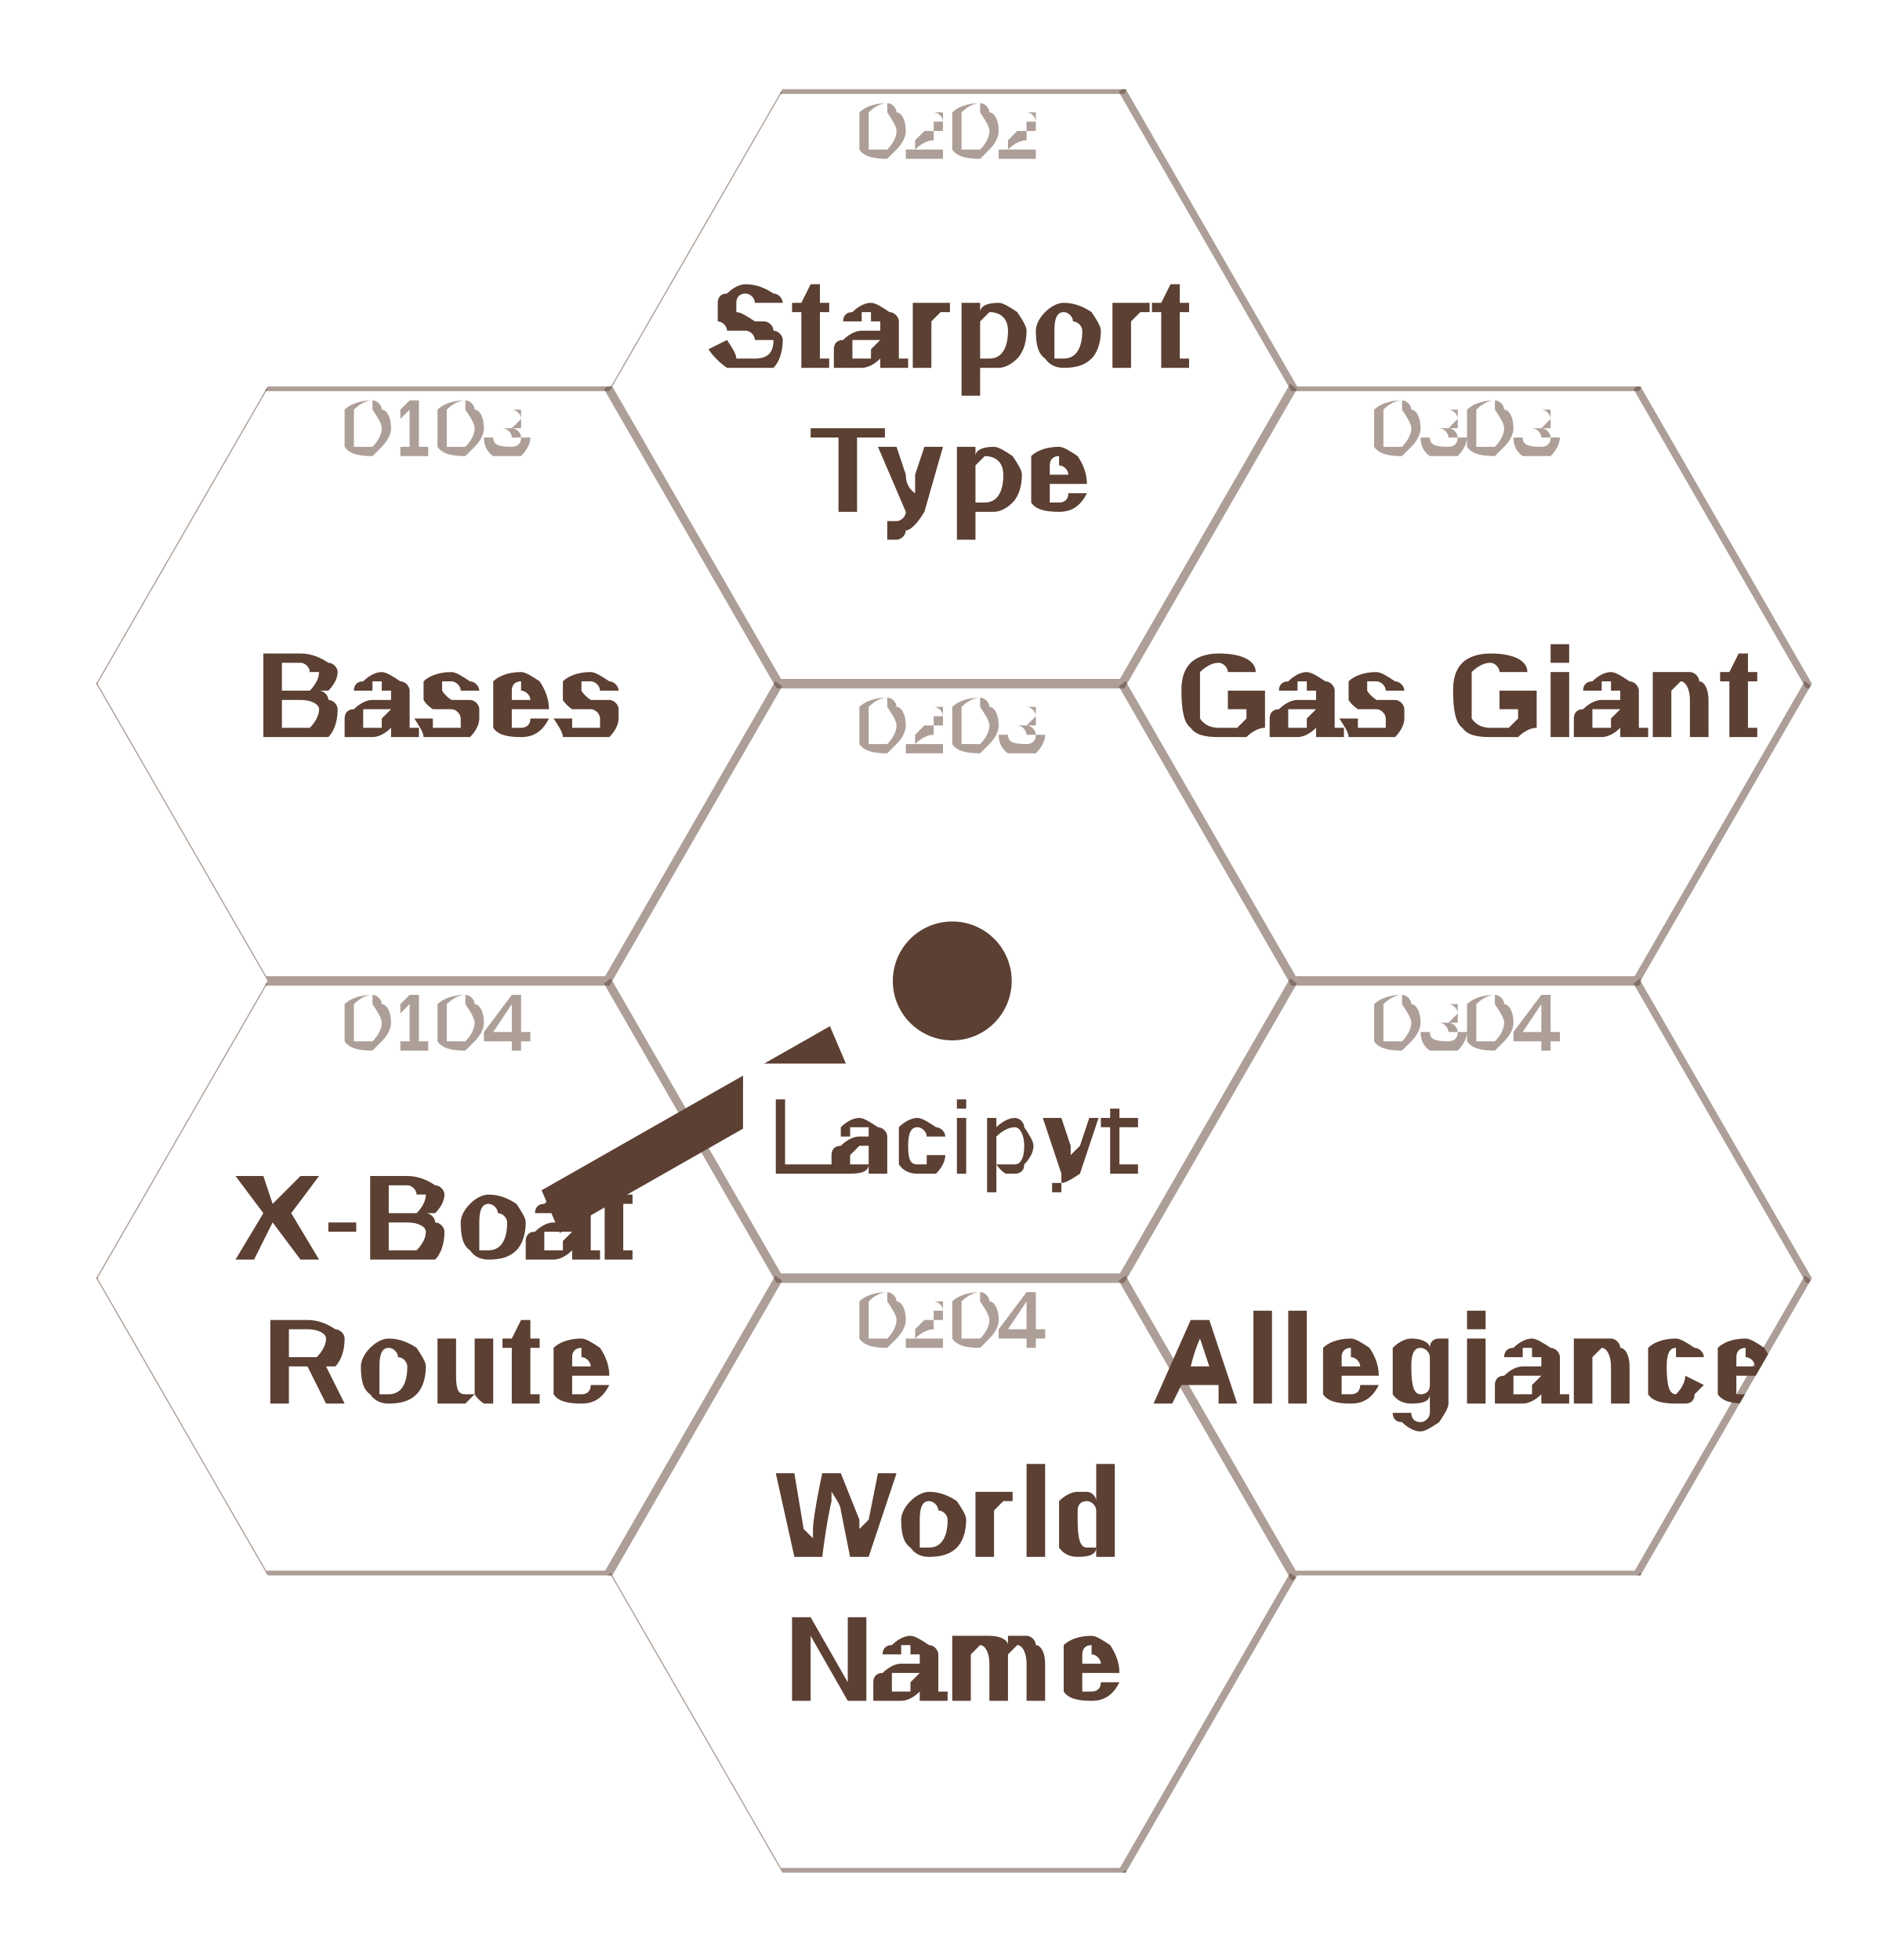
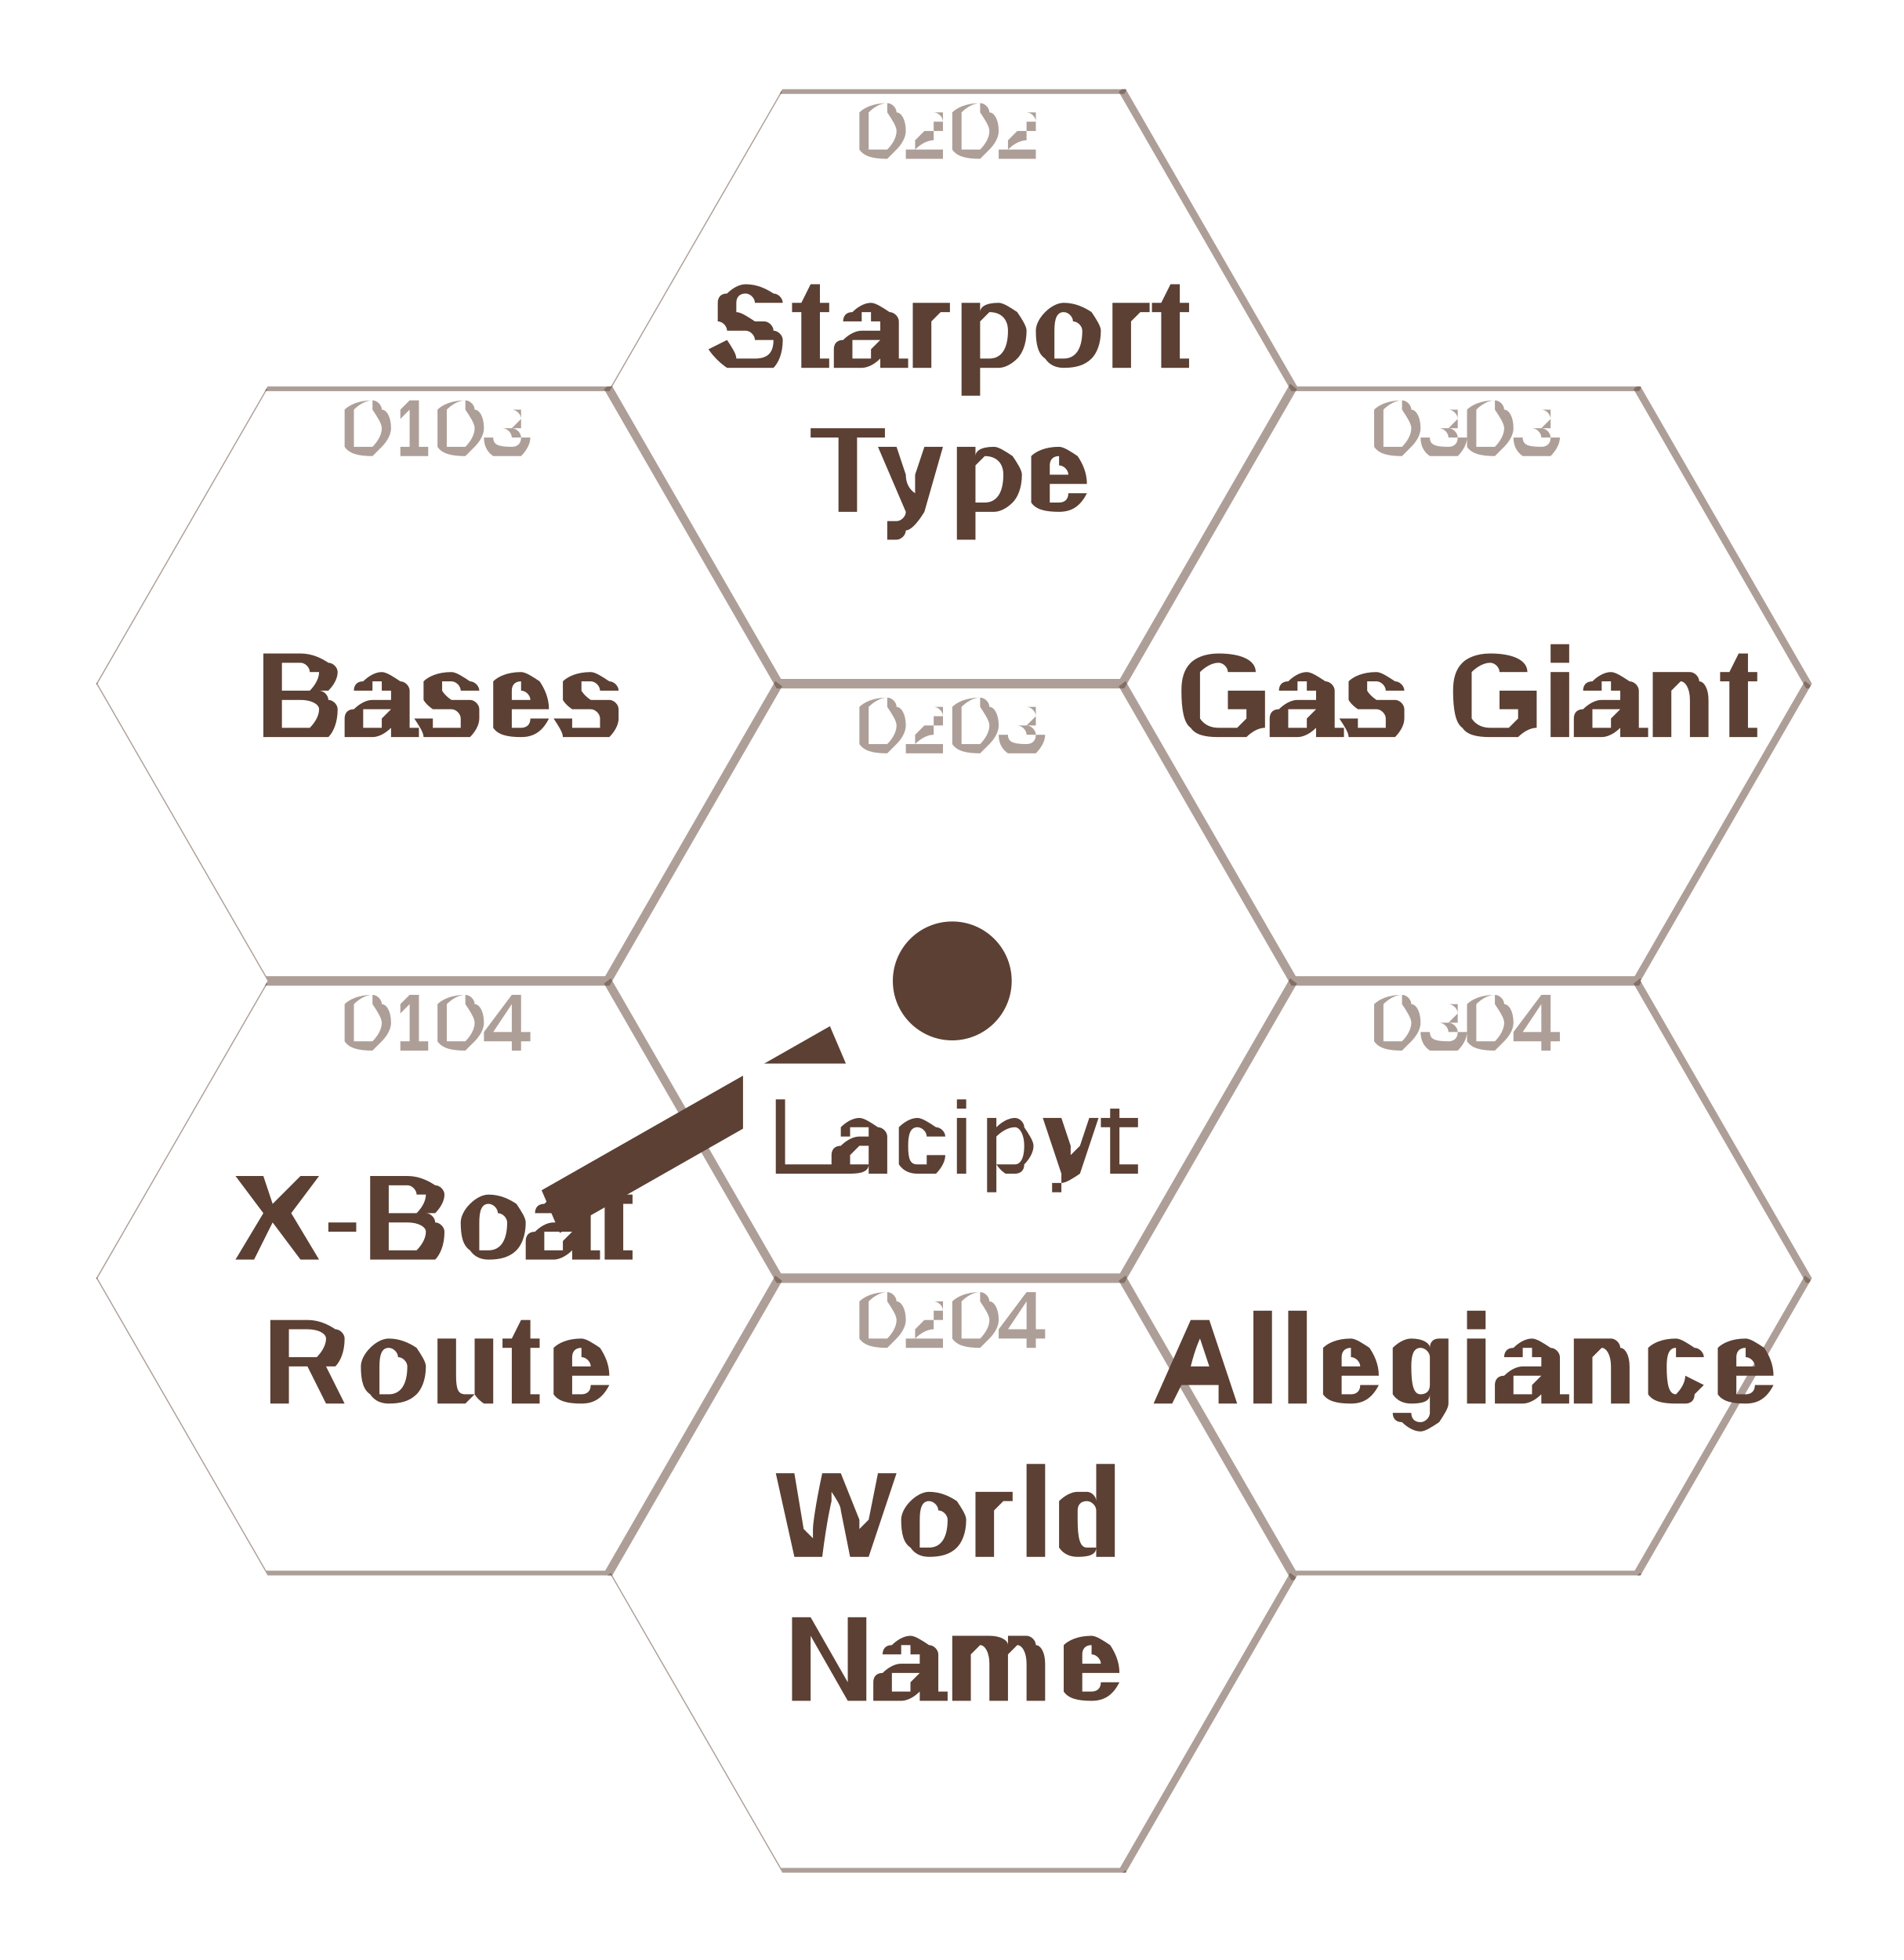
- <svg xmlns="http://www.w3.org/2000/svg" version="1.1" baseProfile="full" width="205" height="211">
+ <svg xmlns="http://www.w3.org/2000/svg" version="1.1" baseProfile="full" width="205" height="211" viewBox="0 0 205 211" clip="0 205 0 211">
  <defs>
    <clipPath id="did1">
+       <path d="M1031.17,-357l-0.333,-0.5l0.333,-0.5h0.667l0.333,-0.5h0.667l0.333,0.5h0.667l0.333,0.5l-0.333,0.5l0.333,0.5l-0.333,0.5h-0.667l-0.333,0.5h-0.667l-0.333,-0.5h-0.667l-0.333,-0.5l0.333,-0.5Z" />
+     </clipPath>
+     <clipPath id="did2">
+       <path d="M1031.17,-357l-0.333,-0.5l0.333,-0.5h0.667l0.333,-0.5h0.667l0.333,0.5h0.667l0.333,0.5l-0.333,0.5l0.333,0.5l-0.333,0.5h-0.667l-0.333,0.5h-0.667l-0.333,-0.5h-0.667l-0.333,-0.5l0.333,-0.5Z" />
+     </clipPath>
+     <clipPath id="did3">
      <path d="M1031.17,-357l-0.333,-0.5l0.333,-0.5h0.667l0.333,-0.5h0.667l0.333,0.5h0.667l0.333,0.5l-0.333,0.5l0.333,0.5l-0.333,0.5h-0.667l-0.333,0.5h-0.667l-0.333,-0.5h-0.667l-0.333,-0.5l0.333,-0.5Z" />
    </clipPath>
  </defs>
  <g fill="None" stroke="None" transform="matrix(1,0,0,1,0,0) matrix(55.4256,0,0,64,-57124.4,22953.6)">
    <g clip-path="url(#did1)">
      <rect x="1030.65" y="-358.65" width="3.7" height="3.3" fill="rgb(255,255,255)" />
      <path d="M1028.83,-359.5v0l0.333,0.5h0.667l0.333,-0.5" stroke="rgba(92,64,51,0.502)" stroke-width="0.016" />
      <path d="M1028.83,-358.5v0l0.333,0.5h0.667l0.333,-0.5" stroke="rgba(92,64,51,0.502)" stroke-width="0.016" />
      <path d="M1028.83,-357.5v0l0.333,0.5h0.667l0.333,-0.5" stroke="rgba(92,64,51,0.502)" stroke-width="0.016" />
      <path d="M1028.83,-356.5v0l0.333,0.5h0.667l0.333,-0.5" stroke="rgba(92,64,51,0.502)" stroke-width="0.016" />
      <path d="M1028.83,-355.5v0l0.333,0.5h0.667l0.333,-0.5" stroke="rgba(92,64,51,0.502)" stroke-width="0.016" />
      <path d="M1028.83,-354.5v0l0.333,0.5h0.667l0.333,-0.5" stroke="rgba(92,64,51,0.502)" stroke-width="0.016" />
      <path d="M1029.83,-359v0l0.333,0.5h0.667l0.333,-0.5" stroke="rgba(92,64,51,0.502)" stroke-width="0.016" />
      <path d="M1029.83,-358v0l0.333,0.5h0.667l0.333,-0.5" stroke="rgba(92,64,51,0.502)" stroke-width="0.016" />
      <path d="M1029.83,-357v0l0.333,0.5h0.667l0.333,-0.5" stroke="rgba(92,64,51,0.502)" stroke-width="0.016" />
      <path d="M1029.83,-356v0l0.333,0.5h0.667l0.333,-0.5" stroke="rgba(92,64,51,0.502)" stroke-width="0.016" />
      <path d="M1029.83,-355v0l0.333,0.5h0.667l0.333,-0.5" stroke="rgba(92,64,51,0.502)" stroke-width="0.016" />
      <path d="M1029.83,-354v0l0.333,0.5h0.667l0.333,-0.5" stroke="rgba(92,64,51,0.502)" stroke-width="0.016" />
      <path d="M1030.83,-359.5v0l0.333,0.5h0.667l0.333,-0.5" stroke="rgba(92,64,51,0.502)" stroke-width="0.016" />
      <path d="M1030.83,-358.5v0l0.333,0.5h0.667l0.333,-0.5" stroke="rgba(92,64,51,0.502)" stroke-width="0.016" />
      <path d="M1030.83,-357.5v0l0.333,0.5h0.667l0.333,-0.5" stroke="rgba(92,64,51,0.502)" stroke-width="0.016" />
      <path d="M1030.83,-356.5v0l0.333,0.5h0.667l0.333,-0.5" stroke="rgba(92,64,51,0.502)" stroke-width="0.016" />
      <path d="M1030.83,-355.5v0l0.333,0.5h0.667l0.333,-0.5" stroke="rgba(92,64,51,0.502)" stroke-width="0.016" />
      <path d="M1030.83,-354.5v0l0.333,0.5h0.667l0.333,-0.5" stroke="rgba(92,64,51,0.502)" stroke-width="0.016" />
      <path d="M1031.83,-359v0l0.333,0.5h0.667l0.333,-0.5" stroke="rgba(92,64,51,0.502)" stroke-width="0.016" />
      <path d="M1031.83,-358v0l0.333,0.5h0.667l0.333,-0.5" stroke="rgba(92,64,51,0.502)" stroke-width="0.016" />
      <path d="M1031.83,-357v0l0.333,0.5h0.667l0.333,-0.5" stroke="rgba(92,64,51,0.502)" stroke-width="0.016" />
      <path d="M1031.83,-356v0l0.333,0.5h0.667l0.333,-0.5" stroke="rgba(92,64,51,0.502)" stroke-width="0.016" />
      <path d="M1031.83,-355v0l0.333,0.5h0.667l0.333,-0.5" stroke="rgba(92,64,51,0.502)" stroke-width="0.016" />
      <path d="M1031.83,-354v0l0.333,0.5h0.667l0.333,-0.5" stroke="rgba(92,64,51,0.502)" stroke-width="0.016" />
      <path d="M1032.83,-359.5v0l0.333,0.5h0.667l0.333,-0.5" stroke="rgba(92,64,51,0.502)" stroke-width="0.016" />
      <path d="M1032.83,-358.5v0l0.333,0.5h0.667l0.333,-0.5" stroke="rgba(92,64,51,0.502)" stroke-width="0.016" />
      <path d="M1032.83,-357.5v0l0.333,0.5h0.667l0.333,-0.5" stroke="rgba(92,64,51,0.502)" stroke-width="0.016" />
      <path d="M1032.83,-356.5v0l0.333,0.5h0.667l0.333,-0.5" stroke="rgba(92,64,51,0.502)" stroke-width="0.016" />
      <path d="M1032.83,-355.5v0l0.333,0.5h0.667l0.333,-0.5" stroke="rgba(92,64,51,0.502)" stroke-width="0.016" />
      <path d="M1032.83,-354.5v0l0.333,0.5h0.667l0.333,-0.5" stroke="rgba(92,64,51,0.502)" stroke-width="0.016" />
      <path d="M1033.83,-359v0l0.333,0.5h0.667l0.333,-0.5" stroke="rgba(92,64,51,0.502)" stroke-width="0.016" />
      <path d="M1033.83,-358v0l0.333,0.5h0.667l0.333,-0.5" stroke="rgba(92,64,51,0.502)" stroke-width="0.016" />
      <path d="M1033.83,-357v0l0.333,0.5h0.667l0.333,-0.5" stroke="rgba(92,64,51,0.502)" stroke-width="0.016" />
      <path d="M1033.83,-356v0l0.333,0.5h0.667l0.333,-0.5" stroke="rgba(92,64,51,0.502)" stroke-width="0.016" />
      <path d="M1033.83,-355v0l0.333,0.5h0.667l0.333,-0.5" stroke="rgba(92,64,51,0.502)" stroke-width="0.016" />
      <path d="M1033.83,-354v0l0.333,0.5h0.667l0.333,-0.5" stroke="rgba(92,64,51,0.502)" stroke-width="0.016" />
      <text transform="translate(1029.5,-360) scale(1.1547 1)" font-family="Arial" font-size="0.14" text-anchor="middle" x="0" y="0.119" fill="rgba(92,64,51,0.502)">0701</text>
      <text transform="translate(1029.5,-359) scale(1.1547 1)" font-family="Arial" font-size="0.14" text-anchor="middle" x="0" y="0.119" fill="rgba(92,64,51,0.502)">0702</text>
      <text transform="translate(1029.5,-358) scale(1.1547 1)" font-family="Arial" font-size="0.14" text-anchor="middle" x="0" y="0.119" fill="rgba(92,64,51,0.502)">0703</text>
      <text transform="translate(1029.5,-357) scale(1.1547 1)" font-family="Arial" font-size="0.14" text-anchor="middle" x="0" y="0.119" fill="rgba(92,64,51,0.502)">0704</text>
      <text transform="translate(1029.5,-356) scale(1.1547 1)" font-family="Arial" font-size="0.14" text-anchor="middle" x="0" y="0.119" fill="rgba(92,64,51,0.502)">0705</text>
      <text transform="translate(1029.5,-355) scale(1.1547 1)" font-family="Arial" font-size="0.14" text-anchor="middle" x="0" y="0.119" fill="rgba(92,64,51,0.502)">0706</text>
      <text transform="translate(1030.5,-359.5) scale(1.1547 1)" font-family="Arial" font-size="0.14" text-anchor="middle" x="0" y="0.119" fill="rgba(92,64,51,0.502)">0801</text>
      <text transform="translate(1030.5,-358.5) scale(1.1547 1)" font-family="Arial" font-size="0.14" text-anchor="middle" x="0" y="0.119" fill="rgba(92,64,51,0.502)">0802</text>
      <text transform="translate(1030.5,-357.5) scale(1.1547 1)" font-family="Arial" font-size="0.14" text-anchor="middle" x="0" y="0.119" fill="rgba(92,64,51,0.502)">0803</text>
      <text transform="translate(1030.5,-356.5) scale(1.1547 1)" font-family="Arial" font-size="0.14" text-anchor="middle" x="0" y="0.119" fill="rgba(92,64,51,0.502)">0804</text>
      <text transform="translate(1030.5,-355.5) scale(1.1547 1)" font-family="Arial" font-size="0.14" text-anchor="middle" x="0" y="0.119" fill="rgba(92,64,51,0.502)">0805</text>
      <text transform="translate(1030.5,-354.5) scale(1.1547 1)" font-family="Arial" font-size="0.14" text-anchor="middle" x="0" y="0.119" fill="rgba(92,64,51,0.502)">0806</text>
      <text transform="translate(1031.5,-360) scale(1.1547 1)" font-family="Arial" font-size="0.14" text-anchor="middle" x="0" y="0.119" fill="rgba(92,64,51,0.502)">0101</text>
      <text transform="translate(1031.5,-359) scale(1.1547 1)" font-family="Arial" font-size="0.14" text-anchor="middle" x="0" y="0.119" fill="rgba(92,64,51,0.502)">0102</text>
      <text transform="translate(1031.5,-358) scale(1.1547 1)" font-family="Arial" font-size="0.14" text-anchor="middle" x="0" y="0.119" fill="rgba(92,64,51,0.502)">0103</text>
      <text transform="translate(1031.5,-357) scale(1.1547 1)" font-family="Arial" font-size="0.14" text-anchor="middle" x="0" y="0.119" fill="rgba(92,64,51,0.502)">0104</text>
      <text transform="translate(1031.5,-356) scale(1.1547 1)" font-family="Arial" font-size="0.14" text-anchor="middle" x="0" y="0.119" fill="rgba(92,64,51,0.502)">0105</text>
      <text transform="translate(1031.5,-355) scale(1.1547 1)" font-family="Arial" font-size="0.14" text-anchor="middle" x="0" y="0.119" fill="rgba(92,64,51,0.502)">0106</text>
      <text transform="translate(1032.5,-359.5) scale(1.1547 1)" font-family="Arial" font-size="0.14" text-anchor="middle" x="0" y="0.119" fill="rgba(92,64,51,0.502)">0201</text>
      <text transform="translate(1032.5,-358.5) scale(1.1547 1)" font-family="Arial" font-size="0.14" text-anchor="middle" x="0" y="0.119" fill="rgba(92,64,51,0.502)">0202</text>
      <text transform="translate(1032.5,-357.5) scale(1.1547 1)" font-family="Arial" font-size="0.14" text-anchor="middle" x="0" y="0.119" fill="rgba(92,64,51,0.502)">0203</text>
      <text transform="translate(1032.5,-356.5) scale(1.1547 1)" font-family="Arial" font-size="0.14" text-anchor="middle" x="0" y="0.119" fill="rgba(92,64,51,0.502)">0204</text>
      <text transform="translate(1032.5,-355.5) scale(1.1547 1)" font-family="Arial" font-size="0.14" text-anchor="middle" x="0" y="0.119" fill="rgba(92,64,51,0.502)">0205</text>
      <text transform="translate(1032.5,-354.5) scale(1.1547 1)" font-family="Arial" font-size="0.14" text-anchor="middle" x="0" y="0.119" fill="rgba(92,64,51,0.502)">0206</text>
      <text transform="translate(1033.5,-360) scale(1.1547 1)" font-family="Arial" font-size="0.14" text-anchor="middle" x="0" y="0.119" fill="rgba(92,64,51,0.502)">0301</text>
      <text transform="translate(1033.5,-359) scale(1.1547 1)" font-family="Arial" font-size="0.14" text-anchor="middle" x="0" y="0.119" fill="rgba(92,64,51,0.502)">0302</text>
      <text transform="translate(1033.5,-358) scale(1.1547 1)" font-family="Arial" font-size="0.14" text-anchor="middle" x="0" y="0.119" fill="rgba(92,64,51,0.502)">0303</text>
      <text transform="translate(1033.5,-357) scale(1.1547 1)" font-family="Arial" font-size="0.14" text-anchor="middle" x="0" y="0.119" fill="rgba(92,64,51,0.502)">0304</text>
      <text transform="translate(1033.5,-356) scale(1.1547 1)" font-family="Arial" font-size="0.14" text-anchor="middle" x="0" y="0.119" fill="rgba(92,64,51,0.502)">0305</text>
      <text transform="translate(1033.5,-355) scale(1.1547 1)" font-family="Arial" font-size="0.14" text-anchor="middle" x="0" y="0.119" fill="rgba(92,64,51,0.502)">0306</text>
      <text transform="translate(1034.5,-359.5) scale(1.1547 1)" font-family="Arial" font-size="0.14" text-anchor="middle" x="0" y="0.119" fill="rgba(92,64,51,0.502)">0401</text>
      <text transform="translate(1034.5,-358.5) scale(1.1547 1)" font-family="Arial" font-size="0.14" text-anchor="middle" x="0" y="0.119" fill="rgba(92,64,51,0.502)">0402</text>
      <text transform="translate(1034.5,-357.5) scale(1.1547 1)" font-family="Arial" font-size="0.14" text-anchor="middle" x="0" y="0.119" fill="rgba(92,64,51,0.502)">0403</text>
      <text transform="translate(1034.5,-356.5) scale(1.1547 1)" font-family="Arial" font-size="0.14" text-anchor="middle" x="0" y="0.119" fill="rgba(92,64,51,0.502)">0404</text>
      <text transform="translate(1034.5,-355.5) scale(1.1547 1)" font-family="Arial" font-size="0.14" text-anchor="middle" x="0" y="0.119" fill="rgba(92,64,51,0.502)">0405</text>
      <text transform="translate(1034.5,-354.5) scale(1.1547 1)" font-family="Arial" font-size="0.14" text-anchor="middle" x="0" y="0.119" fill="rgba(92,64,51,0.502)">0406</text>
      <path d="M1031.17,-352c0,-0.208,-0.333,-0.292,-0.333,-0.5c0,-0.208,0.125,-0.396,0.333,-0.5c0.208,-0.104,0.458,0.104,0.667,0c0.208,-0.104,0.125,-0.396,0.333,-0.5c0.208,-0.104,0.458,0.104,0.667,0c0.208,-0.104,0.125,-0.396,0.333,-0.5c0.208,-0.104,0.458,0.104,0.667,0c0.208,-0.104,0.125,-0.396,0.333,-0.5c0.208,-0.104,0.458,-0.104,0.667,0c0.208,0.104,0.333,0.292,0.333,0.5c0,0.208,-0.333,0.292,-0.333,0.5c0,0.208,0.333,0.292,0.333,0.5c0,0.208,-0.333,0.292,-0.333,0.5c0,0.208,0.333,0.292,0.333,0.5c0,0.208,-0.125,0.396,-0.333,0.5c-0.208,0.104,-0.458,-0.104,-0.667,0c-0.208,0.104,-0.125,0.396,-0.333,0.5c-0.208,0.104,-0.458,-0.104,-0.667,0c-0.208,0.104,-0.125,0.396,-0.333,0.5c-0.208,0.104,-0.458,-0.104,-0.667,0c-0.208,0.104,-0.125,0.396,-0.333,0.5c-0.208,0.104,-0.458,0.104,-0.667,0c-0.208,-0.104,-0.333,-0.292,-0.333,-0.5c0,-0.208,0.333,-0.292,0.333,-0.5c0,-0.208,-0.333,-0.292,-0.333,-0.5c0,-0.208,0.333,-0.292,0.333,-0.5Z" stroke="rgb(92,64,51)" stroke-width="0.031" />
      <line x1="1031.72" y1="-356.612" x2="1032.28" y2="-356.888" stroke="rgb(92,64,51)" stroke-width="0.08" />
-       <g transform="translate(1028.5,-359) scale(1.1547 1)">
-         <text font-family="Arial" font-size="0.21" text-anchor="middle" x="0" y="-0.031" fill="rgb(92,64,51)">World</text>
-         <text font-family="Arial" font-size="0.21" text-anchor="middle" x="0" y="0.21" fill="rgb(92,64,51)">Characteristics</text>
-       </g>
-       <text transform="translate(1028.5,-355) scale(1.1547 1)" font-family="Arial" font-size="0.21" text-anchor="middle" x="0" y="0.089" fill="rgb(92,64,51)">Population</text>
-       <text transform="translate(1036.5,-359) scale(1.1547 1)" font-family="Arial" font-size="0.21" text-anchor="middle" x="0" y="0.089" fill="rgb(92,64,51)">Travel Zones</text>
-       <text transform="translate(1036.5,-355) scale(1.1547 1)" font-family="Arial" font-size="0.21" text-anchor="middle" x="0" y="0.089" fill="rgb(92,64,51)">Bases</text>
-       <text transform="translate(1032.5,-359) scale(1.1547 1)" font-family="Arial" font-size="0.21" text-anchor="middle" x="0" y="0.089" fill="rgb(92,64,51)">Map Legend</text>
-       <g transform="translate(1032.5,-358) scale(1.1547 1)">
-         <text font-family="Arial" font-size="0.21" font-weight="bold" text-anchor="middle" x="0" y="-0.031" fill="rgb(92,64,51)">Starport</text>
-         <text font-family="Arial" font-size="0.21" font-weight="bold" text-anchor="middle" x="0" y="0.21" fill="rgb(92,64,51)">Type</text>
-       </g>
-       <text transform="translate(1033.5,-357.5) scale(1.1547 1)" font-family="Arial" font-size="0.21" font-weight="bold" text-anchor="middle" x="0" y="0.089" fill="rgb(92,64,51)">Gas Giant</text>
-       <g transform="translate(1033.5,-356.5) scale(1.1547 1)">
-         <text font-family="Arial" font-size="0.21" font-weight="bold" text-anchor="middle" x="0" y="-0.031" fill="rgb(92,64,51)" />
-         <text font-family="Arial" font-size="0.21" font-weight="bold" text-anchor="middle" x="0" y="0.21" fill="rgb(92,64,51)">Allegiance</text>
-       </g>
-       <g transform="translate(1032.5,-356) scale(1.1547 1)">
-         <text font-family="Arial" font-size="0.21" font-weight="bold" text-anchor="middle" x="0" y="-0.031" fill="rgb(92,64,51)">World</text>
-         <text font-family="Arial" font-size="0.21" font-weight="bold" text-anchor="middle" x="0" y="0.21" fill="rgb(92,64,51)">Name</text>
-       </g>
-       <g transform="translate(1031.5,-356.5) scale(1.1547 1)">
-         <text font-family="Arial" font-size="0.21" font-weight="bold" text-anchor="middle" x="0" y="-0.031" fill="rgb(92,64,51)">X-Boat</text>
-         <text font-family="Arial" font-size="0.21" font-weight="bold" text-anchor="middle" x="0" y="0.21" fill="rgb(92,64,51)">Route</text>
-       </g>
-       <text transform="translate(1031.5,-357.5) scale(1.1547 1)" font-family="Arial" font-size="0.21" font-weight="bold" text-anchor="middle" x="0" y="0.089" fill="rgb(92,64,51)">Bases</text>
-       <g transform="translate(1033.5,-354.5) scale(1.1547 1)">
-         <text font-family="Arial" font-size="0.21" font-weight="bold" text-anchor="middle" x="0" y="-0.031" fill="rgb(92,64,51)">No</text>
-         <text font-family="Arial" font-size="0.21" font-weight="bold" text-anchor="middle" x="0" y="0.21" fill="rgb(92,64,51)">Gas Giant</text>
-       </g>
-       <g transform="translate(1031.5,-354.5) scale(1.1547 1)">
-         <text font-family="Arial" font-size="0.21" font-weight="bold" text-anchor="middle" x="0" y="-0.031" fill="rgb(92,64,51)">Travel</text>
-         <text font-family="Arial" font-size="0.21" font-weight="bold" text-anchor="middle" x="0" y="0.21" fill="rgb(92,64,51)">Zone</text>
-       </g>
-       <text transform="translate(1031.5,-353.5) scale(1.1547 1)" font-family="Arial" font-size="0.21" font-weight="bold" text-anchor="middle" x="0" y="0.089" fill="rgb(92,64,51)">Border</text>
    </g>
+     <g transform="translate(1028.5,-359) scale(1.1547 1)">
+       <text font-family="Arial" font-size="0.21" text-anchor="middle" x="0" y="-0.031" fill="rgb(92,64,51)">World</text>
+       <text font-family="Arial" font-size="0.21" text-anchor="middle" x="0" y="0.21" fill="rgb(92,64,51)">Characteristics</text>
+     </g>
+     <text transform="translate(1028.5,-355) scale(1.1547 1)" font-family="Arial" font-size="0.21" text-anchor="middle" x="0" y="0.089" fill="rgb(92,64,51)">Population</text>
+     <text transform="translate(1036.5,-359) scale(1.1547 1)" font-family="Arial" font-size="0.21" text-anchor="middle" x="0" y="0.089" fill="rgb(92,64,51)">Travel Zones</text>
+     <text transform="translate(1036.5,-355) scale(1.1547 1)" font-family="Arial" font-size="0.21" text-anchor="middle" x="0" y="0.089" fill="rgb(92,64,51)">Bases</text>
+     <text transform="translate(1032.5,-359) scale(1.1547 1)" font-family="Arial" font-size="0.21" text-anchor="middle" x="0" y="0.089" fill="rgb(92,64,51)">Map Legend</text>
+     <g transform="translate(1032.5,-358) scale(1.1547 1)">
+       <text font-family="Arial" font-size="0.21" font-weight="bold" text-anchor="middle" x="0" y="-0.031" fill="rgb(92,64,51)">Starport</text>
+       <text font-family="Arial" font-size="0.21" font-weight="bold" text-anchor="middle" x="0" y="0.21" fill="rgb(92,64,51)">Type</text>
+     </g>
+     <text transform="translate(1033.5,-357.5) scale(1.1547 1)" font-family="Arial" font-size="0.21" font-weight="bold" text-anchor="middle" x="0" y="0.089" fill="rgb(92,64,51)">Gas Giant</text>
+     <g transform="translate(1033.5,-356.5) scale(1.1547 1)">
+       <text font-family="Arial" font-size="0.21" font-weight="bold" text-anchor="middle" x="0" y="-0.031" fill="rgb(92,64,51)" />
+       <text font-family="Arial" font-size="0.21" font-weight="bold" text-anchor="middle" x="0" y="0.21" fill="rgb(92,64,51)">Allegiance</text>
+     </g>
+     <g transform="translate(1032.5,-356) scale(1.1547 1)">
+       <text font-family="Arial" font-size="0.21" font-weight="bold" text-anchor="middle" x="0" y="-0.031" fill="rgb(92,64,51)">World</text>
+       <text font-family="Arial" font-size="0.21" font-weight="bold" text-anchor="middle" x="0" y="0.21" fill="rgb(92,64,51)">Name</text>
+     </g>
+     <g transform="translate(1031.5,-356.5) scale(1.1547 1)">
+       <text font-family="Arial" font-size="0.21" font-weight="bold" text-anchor="middle" x="0" y="-0.031" fill="rgb(92,64,51)">X-Boat</text>
+       <text font-family="Arial" font-size="0.21" font-weight="bold" text-anchor="middle" x="0" y="0.21" fill="rgb(92,64,51)">Route</text>
+     </g>
+     <text transform="translate(1031.5,-357.5) scale(1.1547 1)" font-family="Arial" font-size="0.21" font-weight="bold" text-anchor="middle" x="0" y="0.089" fill="rgb(92,64,51)">Bases</text>
+     <g transform="translate(1033.5,-354.5) scale(1.1547 1)">
+       <text font-family="Arial" font-size="0.21" font-weight="bold" text-anchor="middle" x="0" y="-0.031" fill="rgb(92,64,51)">No</text>
+       <text font-family="Arial" font-size="0.21" font-weight="bold" text-anchor="middle" x="0" y="0.21" fill="rgb(92,64,51)">Gas Giant</text>
+     </g>
+     <g transform="translate(1031.5,-354.5) scale(1.1547 1)">
+       <text font-family="Arial" font-size="0.21" font-weight="bold" text-anchor="middle" x="0" y="-0.031" fill="rgb(92,64,51)">Travel</text>
+       <text font-family="Arial" font-size="0.21" font-weight="bold" text-anchor="middle" x="0" y="0.21" fill="rgb(92,64,51)">Zone</text>
+     </g>
+     <text transform="translate(1031.5,-353.5) scale(1.1547 1)" font-family="Arial" font-size="0.21" font-weight="bold" text-anchor="middle" x="0" y="0.089" fill="rgb(92,64,51)">Border</text>
    <g transform="translate(1032.5,-357) scale(1.1547 1)">
+       <circle r="0.1" cx="0" cy="0" fill="rgb(92,64,51)" />
      <rect x="-0.352" y="0.139" width="0.703" height="0.222" fill="rgb(255,255,255)" />
      <text font-family="Arial" font-size="0.178" font-weight="bold" text-anchor="middle" x="0" y="0.326" fill="rgb(92,64,51)">Lacipyt</text>
-       <circle r="0.1" cx="0" cy="0" fill="rgb(92,64,51)" />
    </g>
  </g>
</svg>
